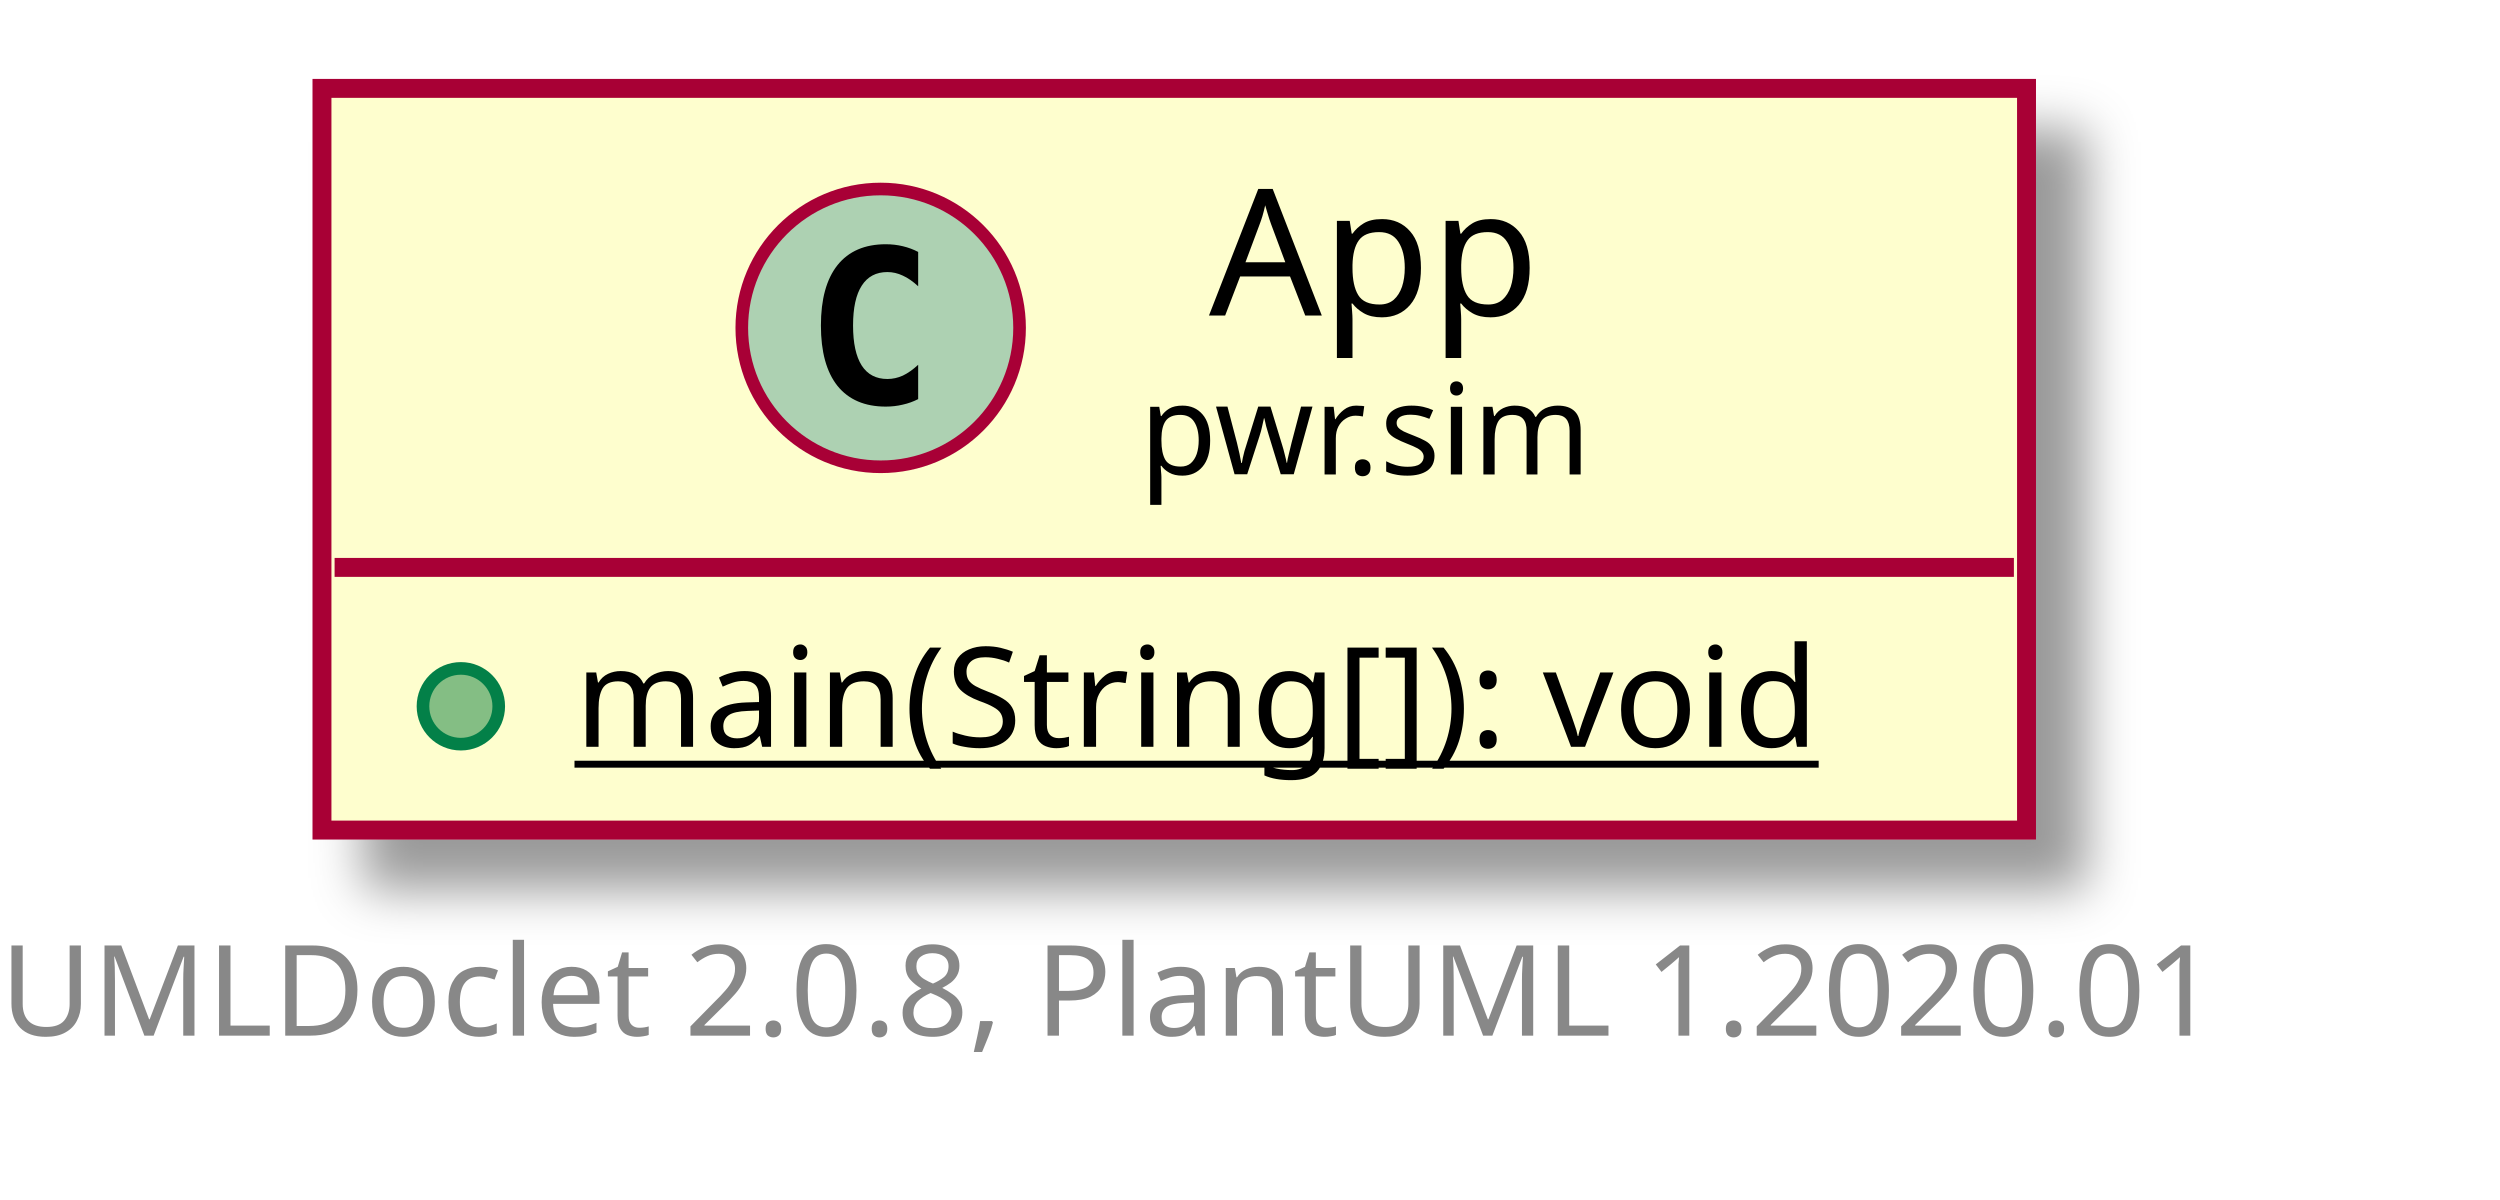
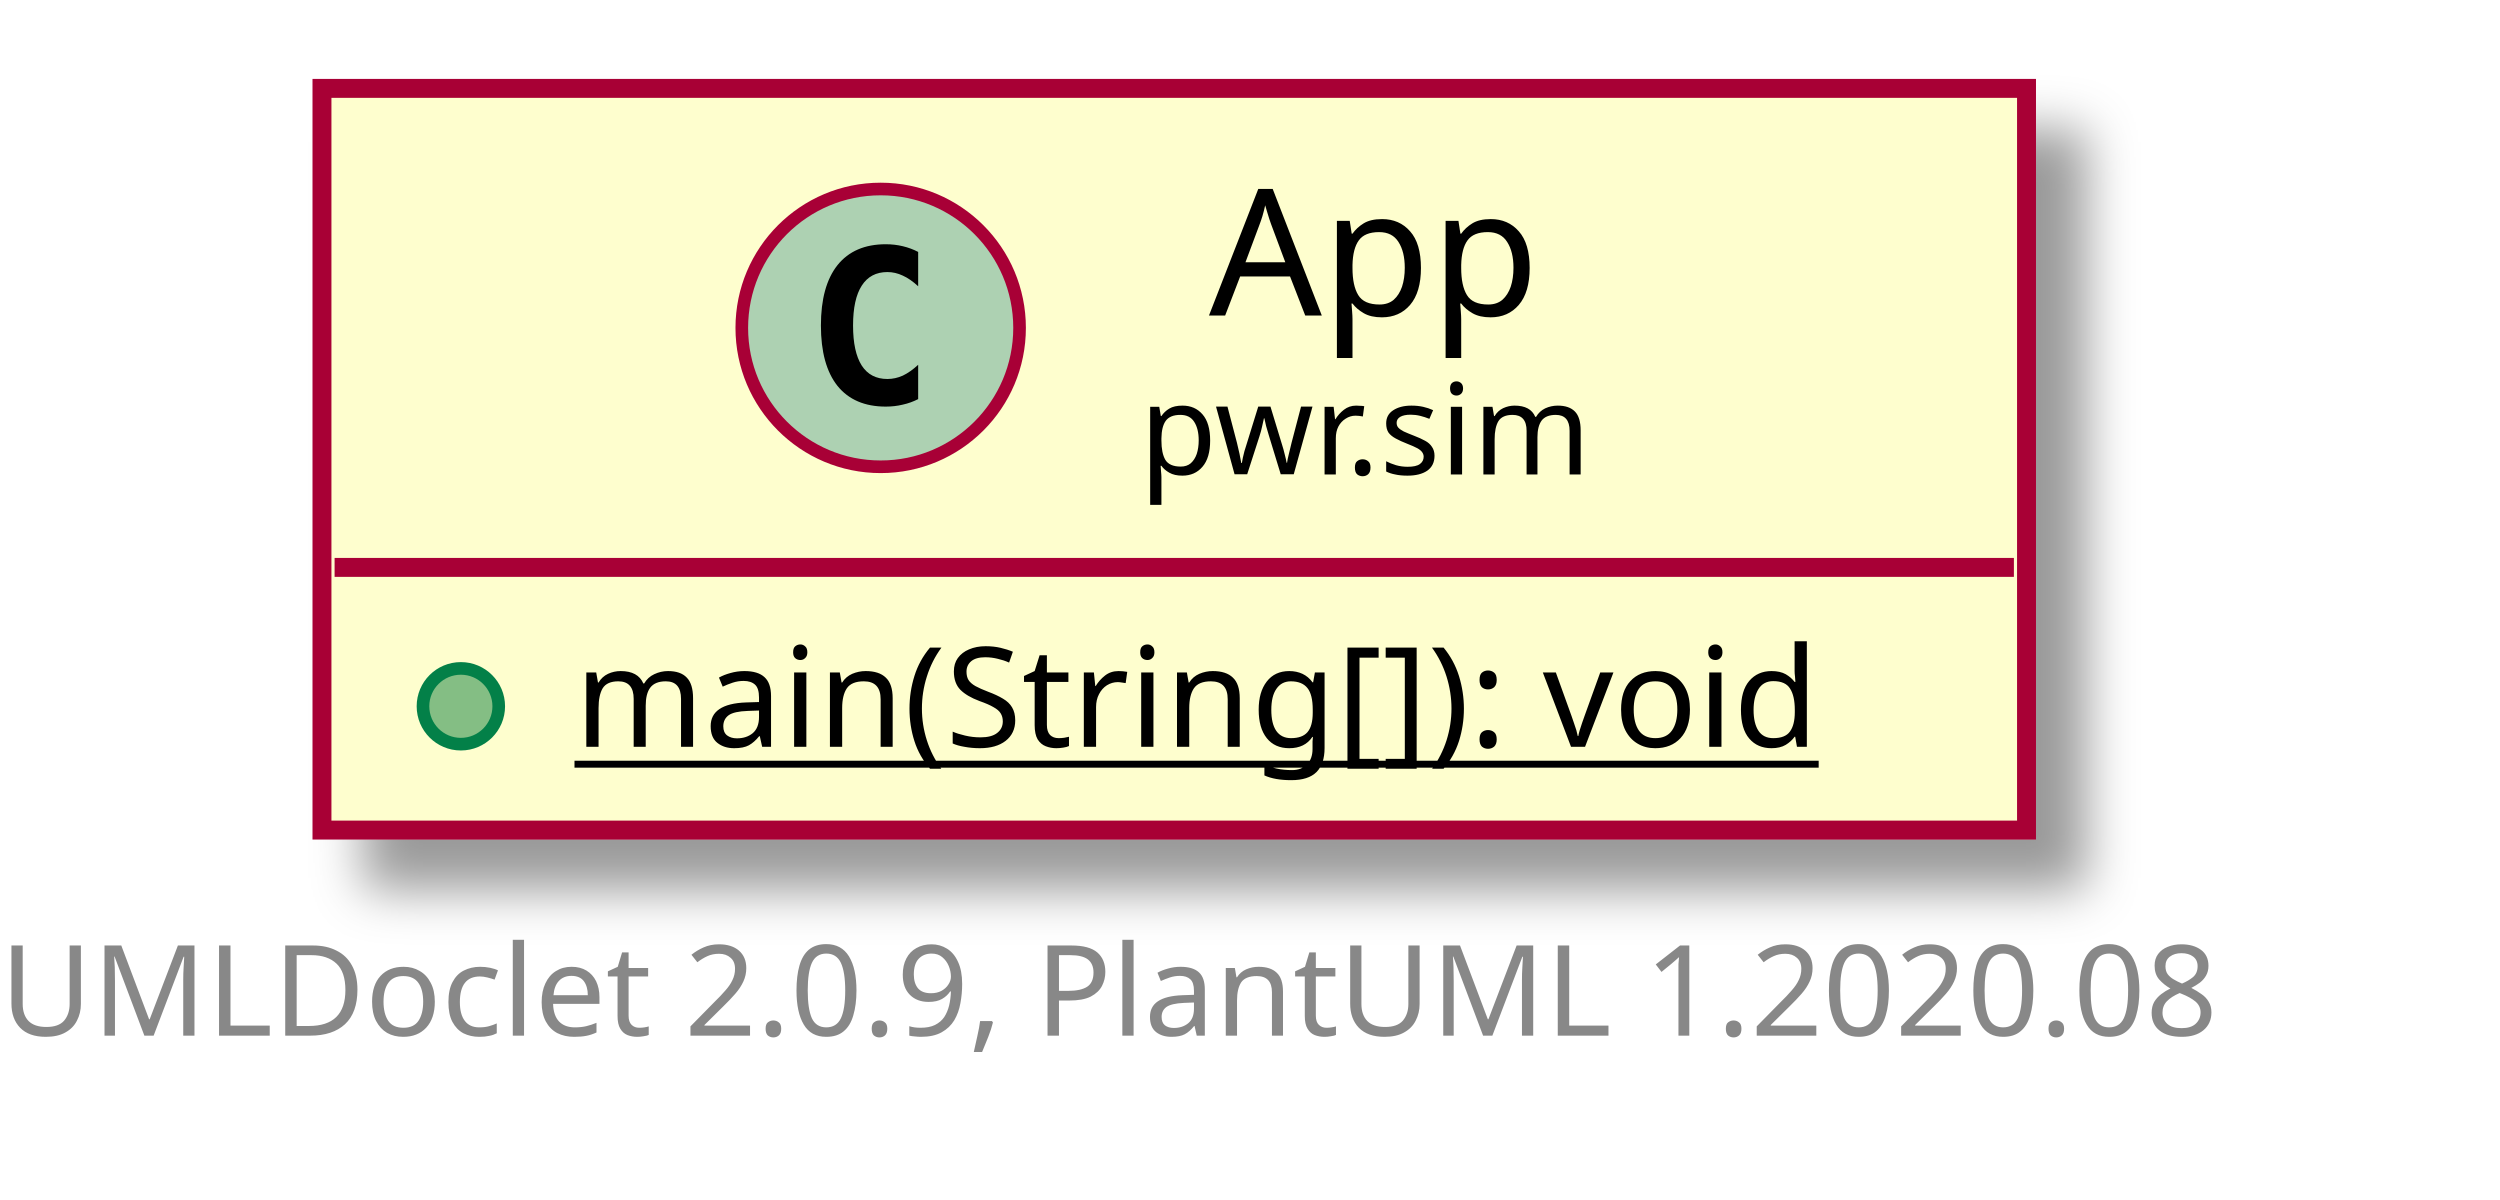
<svg xmlns="http://www.w3.org/2000/svg" xmlns:xlink="http://www.w3.org/1999/xlink" contentScriptType="application/ecmascript" contentStyleType="text/css" height="95px" preserveAspectRatio="none" style="width:198px;height:95px;" version="1.1" viewBox="0 0 198 95" width="198px" zoomAndPan="magnify">
  <defs>
-     <filter height="300%" id="fawd6w6jrfnpu" width="300%" x="-1" y="-1">
+     <filter height="300%" id="f18td28m1lou3e" width="300%" x="-1" y="-1">
      <feGaussianBlur result="blurOut" stdDeviation="2.0" />
      <feColorMatrix in="blurOut" result="blurOut2" type="matrix" values="0 0 0 0 0 0 0 0 0 0 0 0 0 0 0 0 0 0 .4 0" />
      <feOffset dx="4.0" dy="4.0" in="blurOut2" result="blurOut3" />
      <feBlend in="SourceGraphic" in2="blurOut3" mode="normal" />
    </filter>
  </defs>
  <g>
    <a href="App.html" target="_top" title="App.html" xlink:actuate="onRequest" xlink:href="App.html" xlink:show="new" xlink:title="App.html" xlink:type="simple">
-       <rect fill="#FEFECE" filter="url(#fawd6w6jrfnpu)" height="58.742" id="pwr.sim.App" style="stroke: #A80036; stroke-width: 1.5;" width="135" x="25.5" y="7" />
+       <rect fill="#FEFECE" filter="url(#f18td28m1lou3e)" height="58.742" id="pwr.sim.App" style="stroke: #A80036; stroke-width: 1.5;" width="135" x="25.5" y="7" />
      <ellipse cx="69.75" cy="25.969" fill="#ADD1B2" rx="11" ry="11" style="stroke: #A80036; stroke-width: 1.0;" />
      <path d="M72.719,31.609 Q72.141,31.906 71.5,32.047 Q70.859,32.203 70.156,32.203 Q67.656,32.203 66.328,30.562 Q65.016,28.906 65.016,25.781 Q65.016,22.656 66.328,21 Q67.656,19.344 70.156,19.344 Q70.859,19.344 71.5,19.5 Q72.156,19.656 72.719,19.953 L72.719,22.672 Q72.094,22.094 71.5,21.828 Q70.906,21.547 70.281,21.547 Q68.938,21.547 68.25,22.625 Q67.562,23.688 67.562,25.781 Q67.562,27.875 68.25,28.953 Q68.938,30.016 70.281,30.016 Q70.906,30.016 71.5,29.75 Q72.094,29.469 72.719,28.891 L72.719,31.609 Z " />
      <text fill="#000000" font-family="sans-serif" font-size="14" lengthAdjust="spacingAndGlyphs" textLength="27" x="95.75" y="24.995">App</text>
      <text fill="#000000" font-family="sans-serif" font-size="10" lengthAdjust="spacingAndGlyphs" textLength="38" x="90.25" y="37.579">pwr.sim</text>
      <line style="stroke: #A80036; stroke-width: 1.5;" x1="26.5" x2="159.5" y1="44.938" y2="44.938" />
      <ellipse cx="36.5" cy="55.938" fill="#84BE84" rx="3" ry="3" style="stroke: #038048; stroke-width: 1.0;" />
      <text fill="#000000" font-family="sans-serif" font-size="11" lengthAdjust="spacingAndGlyphs" text-decoration="underline" textLength="109" x="45.5" y="59.148">main(String[]): void</text>
    </a>
-     <text fill="#888888" font-family="sans-serif" font-size="10" lengthAdjust="spacingAndGlyphs" textLength="186" x="0" y="82.024">UMLDoclet 2.0.8, PlantUML 1.2020.01</text>
+     <text fill="#888888" font-family="sans-serif" font-size="10" lengthAdjust="spacingAndGlyphs" textLength="186" x="0" y="82.024">UMLDoclet 2.0.9, PlantUML 1.2020.08</text>
  </g>
</svg>
